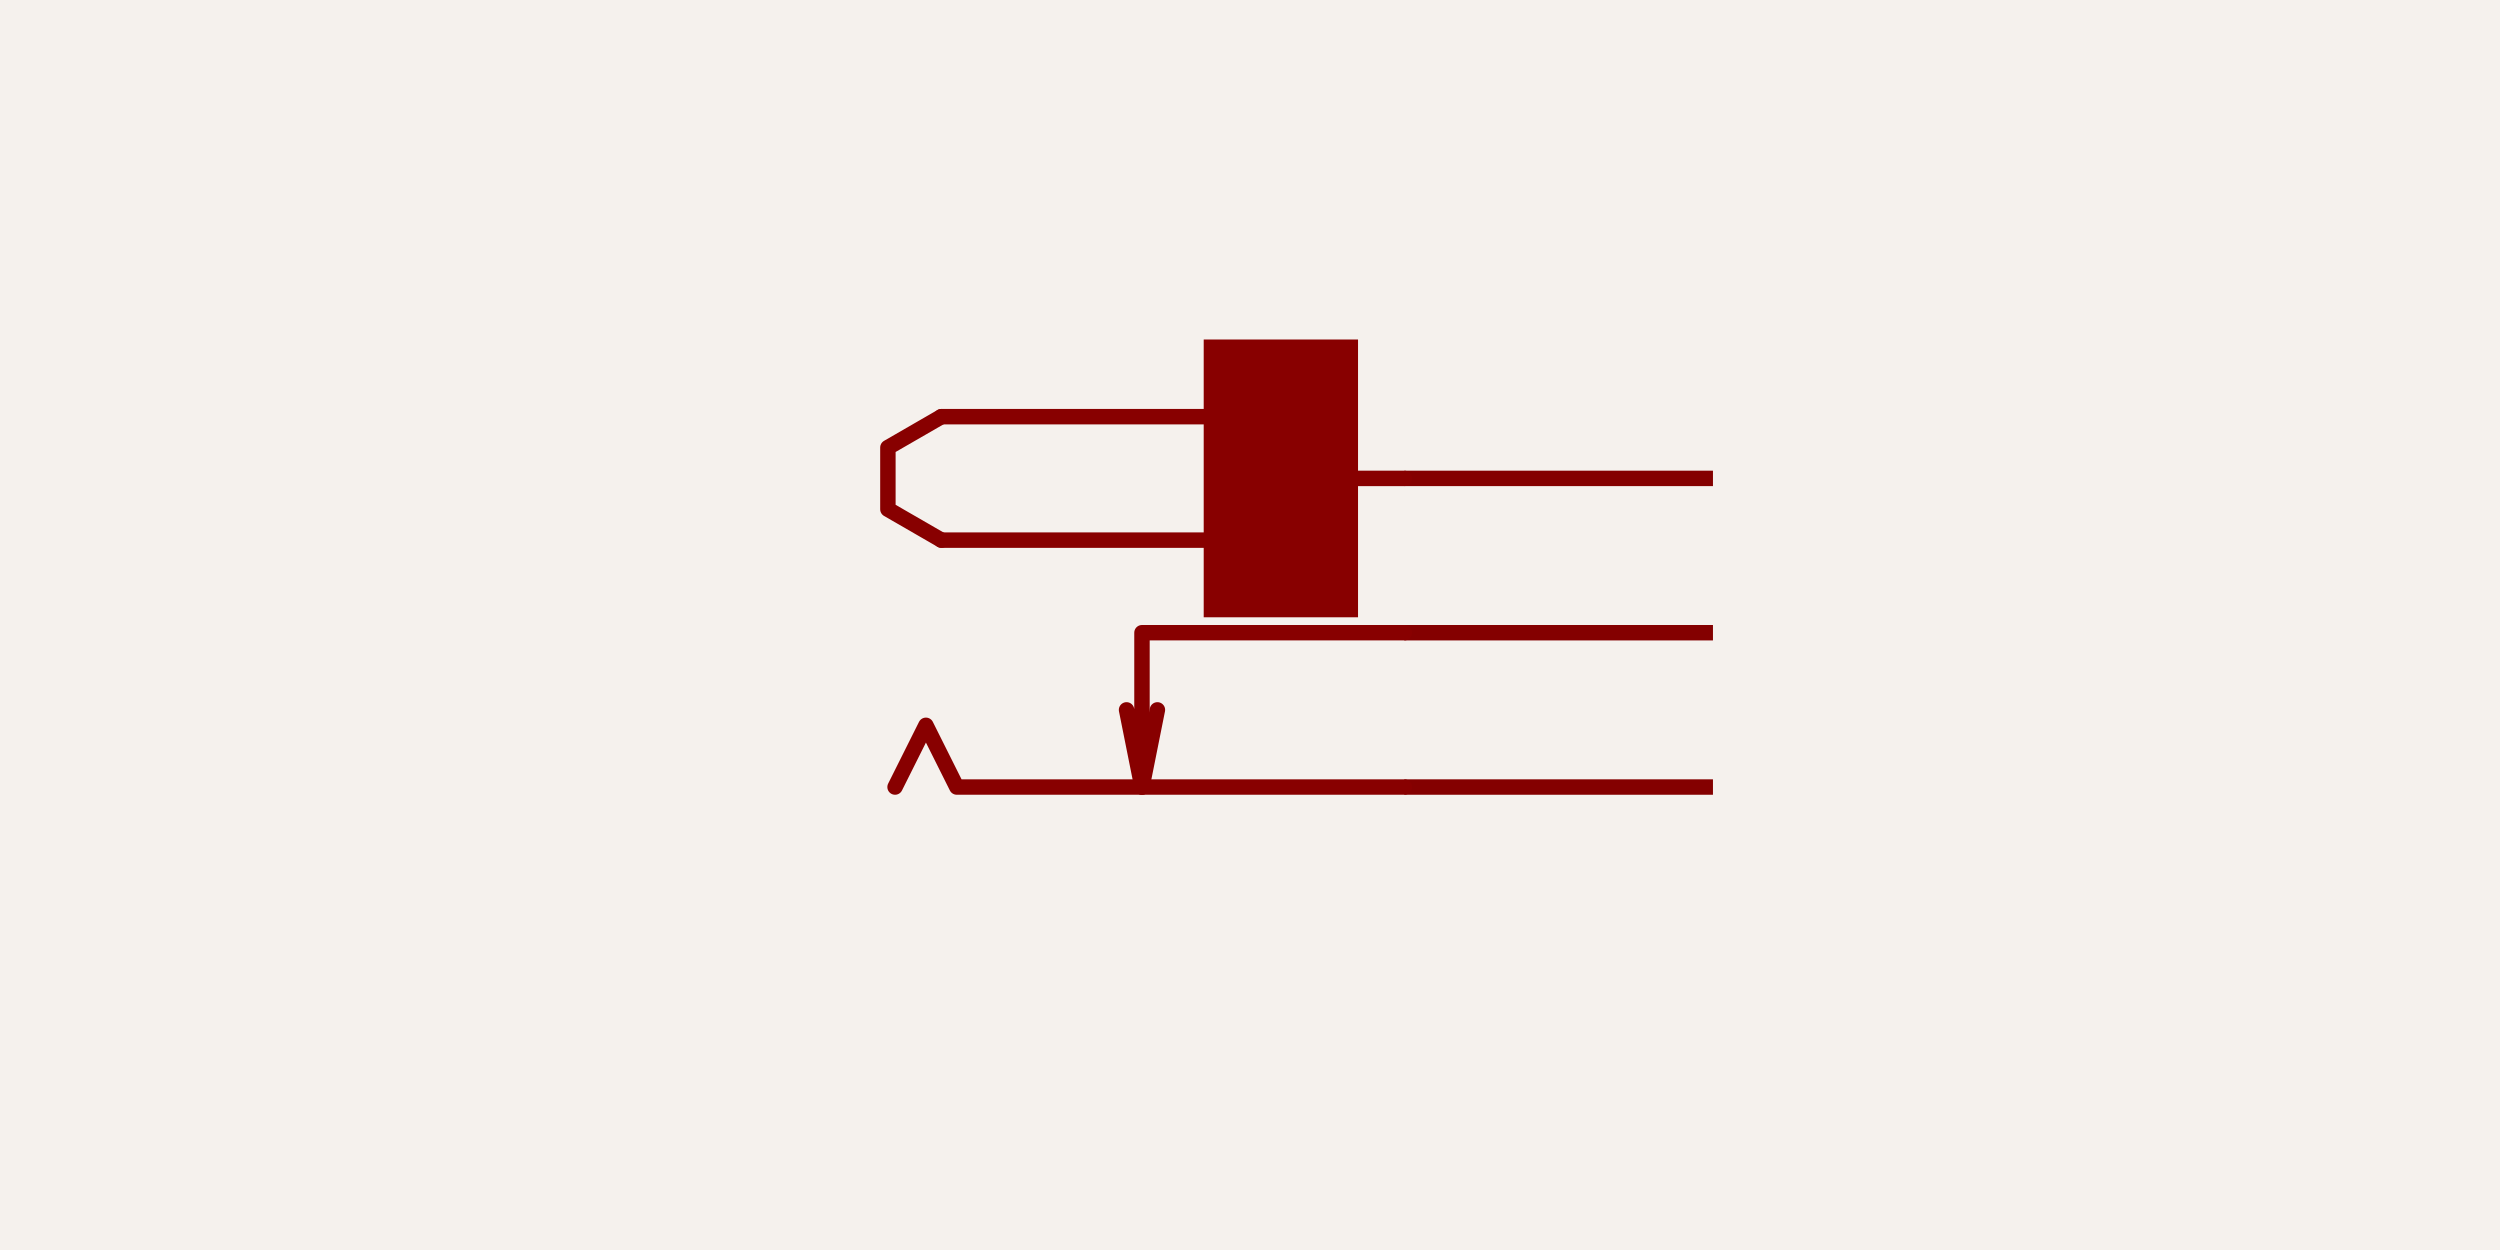
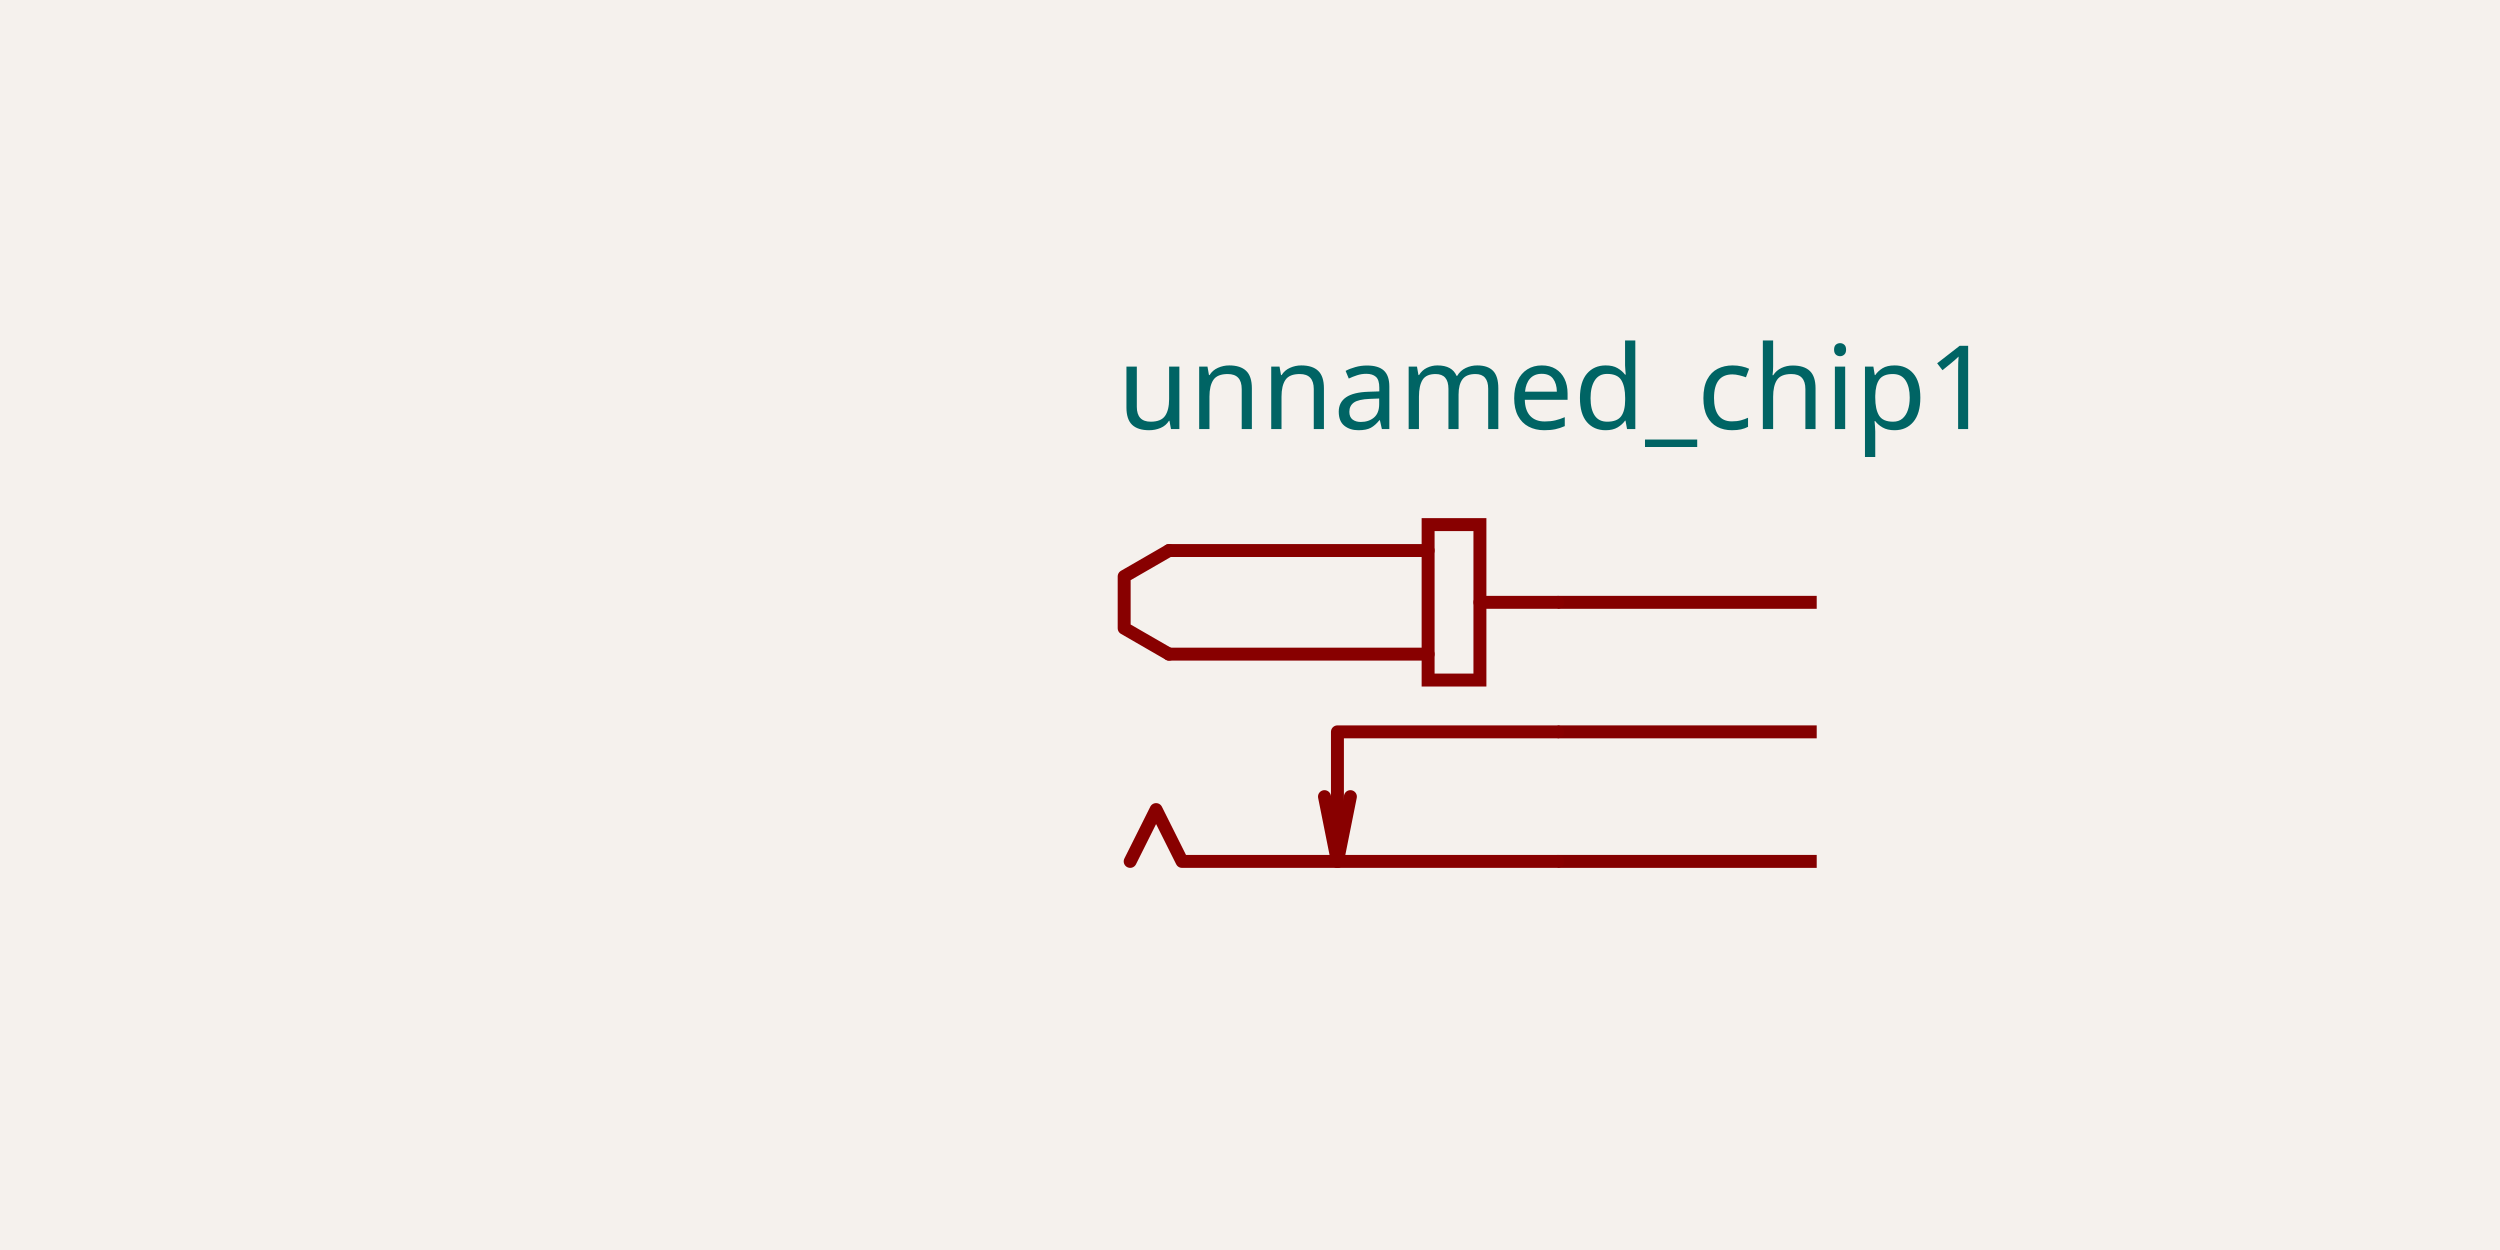
- <svg xmlns="http://www.w3.org/2000/svg" class="tscircuit-schematic" width="1200" height="600" style="background-color: rgb(245, 241, 237)" data-real-to-screen-transform="matrix(370.3703703704,0,0,-370.3703703704,600,303.7037037037)" data-software-used-string="@tscircuit/core@0.0.1393">
+ <svg xmlns="http://www.w3.org/2000/svg" class="tscircuit-schematic" width="1200" height="600" style="background-color: rgb(245, 241, 237)" data-real-to-screen-transform="matrix(310.8808290155,0,0,-310.8808290155,685.4922279793,351.2953367876)" data-software-used-string="@tscircuit/core@0.0.1537">
  <style>
              .boundary { fill: rgb(245, 241, 237); }
              .schematic-boundary { fill: none; stroke: #fff; }
              .component { fill: none; stroke: rgb(132, 0, 0); }
              .chip { fill: rgb(255, 255, 194); stroke: rgb(132, 0, 0); }
              .component-pin { fill: none; stroke: rgb(132, 0, 0); }
              .text { font-family: sans-serif; fill: rgb(0, 150, 0); }
              .pin-number { fill: rgb(169, 0, 0); }
              .port-label { fill: rgb(0, 100, 100); }
              .component-name { fill: rgb(0, 100, 100); }

            </style>
  <rect class="boundary" x="0" y="0" width="1200" height="600" />
  <g class="sch-component" data-circuit-json-type="schematic_component" data-schematic-component-id="schematic_component_0">
-     <line class="sch-line" x1="822.222" y1="303.704" x2="674.074" y2="303.704" stroke="rgba(132, 0, 0)" stroke-width="7.407" data-schematic-line-id="schematic_line_0" data-schematic-component-id="schematic_component_0" />
-     <line class="sch-line" x1="822.222" y1="377.778" x2="674.074" y2="377.778" stroke="rgba(132, 0, 0)" stroke-width="7.407" data-schematic-line-id="schematic_line_1" data-schematic-component-id="schematic_component_0" />
-     <line class="sch-line" x1="822.222" y1="229.63" x2="674.074" y2="229.63" stroke="rgba(132, 0, 0)" stroke-width="7.407" data-schematic-line-id="schematic_line_2" data-schematic-component-id="schematic_component_0" />
-     <path class="sch-path" d="M 548.148 377.778 L 555.556 340.741" stroke="#880000" stroke-width="7.407" fill="none" stroke-linecap="round" stroke-linejoin="round" data-schematic-component-id="schematic_component_0" />
-     <path class="sch-path" d="M 674.074 303.704 L 548.148 303.704 L 548.148 377.778 L 540.741 340.741" stroke="#880000" stroke-width="7.407" fill="none" stroke-linecap="round" stroke-linejoin="round" data-schematic-component-id="schematic_component_0" />
-     <path class="sch-path" d="M 674.074 377.778 L 459.259 377.778 L 444.444 348.148 L 429.63 377.778" stroke="#880000" stroke-width="7.407" fill="none" stroke-linecap="round" stroke-linejoin="round" data-schematic-component-id="schematic_component_0" />
-     <path class="sch-path" d="M 451.852 259.259 L 426.192 244.444 L 426.192 214.815 L 451.852 200" stroke="#880000" stroke-width="7.407" fill="none" stroke-linecap="round" stroke-linejoin="round" data-schematic-component-id="schematic_component_0" />
-     <path class="sch-path" d="M 600 259.259 L 451.852 259.259" stroke="#880000" stroke-width="7.407" fill="none" stroke-linecap="round" stroke-linejoin="round" data-schematic-component-id="schematic_component_0" />
-     <path class="sch-path" d="M 600 200 L 451.852 200" stroke="#880000" stroke-width="7.407" fill="none" stroke-linecap="round" stroke-linejoin="round" data-schematic-component-id="schematic_component_0" />
-     <rect class="sch-rect" x="600" y="185.185" width="29.63" height="88.889" fill="none" stroke="#880000" stroke-width="44.444" data-schematic-rect-id="schematic_rect_0" data-schematic-component-id="schematic_component_0" />
-     <path class="sch-path" d="M 674.074 229.63 L 629.63 229.63" stroke="#880000" stroke-width="7.407" fill="none" stroke-linecap="round" stroke-linejoin="round" data-schematic-component-id="schematic_component_0" />
+     <line class="sch-line" x1="872.021" y1="351.295" x2="747.668" y2="351.295" stroke="rgba(132, 0, 0)" stroke-width="6.218" data-schematic-line-id="schematic_line_0" data-schematic-component-id="schematic_component_0" />
+     <line class="sch-line" x1="872.021" y1="413.472" x2="747.668" y2="413.472" stroke="rgba(132, 0, 0)" stroke-width="6.218" data-schematic-line-id="schematic_line_1" data-schematic-component-id="schematic_component_0" />
+     <line class="sch-line" x1="872.021" y1="289.119" x2="747.668" y2="289.119" stroke="rgba(132, 0, 0)" stroke-width="6.218" data-schematic-line-id="schematic_line_2" data-schematic-component-id="schematic_component_0" />
+     <path class="sch-path" d="M 641.969 413.472 L 648.187 382.383" stroke="#880000" stroke-width="6.218" fill="none" stroke-linecap="round" stroke-linejoin="round" data-schematic-component-id="schematic_component_0" />
+     <path class="sch-path" d="M 747.668 351.295 L 641.969 351.295 L 641.969 413.472 L 635.751 382.383" stroke="#880000" stroke-width="6.218" fill="none" stroke-linecap="round" stroke-linejoin="round" data-schematic-component-id="schematic_component_0" />
+     <path class="sch-path" d="M 747.668 413.472 L 567.358 413.472 L 554.922 388.601 L 542.487 413.472" stroke="#880000" stroke-width="6.218" fill="none" stroke-linecap="round" stroke-linejoin="round" data-schematic-component-id="schematic_component_0" />
+     <path class="sch-path" d="M 561.14 313.99 L 539.601 301.554 L 539.601 276.684 L 561.14 264.249" stroke="#880000" stroke-width="6.218" fill="none" stroke-linecap="round" stroke-linejoin="round" data-schematic-component-id="schematic_component_0" />
+     <path class="sch-path" d="M 685.492 313.99 L 561.14 313.99" stroke="#880000" stroke-width="6.218" fill="none" stroke-linecap="round" stroke-linejoin="round" data-schematic-component-id="schematic_component_0" />
+     <path class="sch-path" d="M 685.492 264.249 L 561.14 264.249" stroke="#880000" stroke-width="6.218" fill="none" stroke-linecap="round" stroke-linejoin="round" data-schematic-component-id="schematic_component_0" />
+     <rect class="sch-rect" x="685.492" y="251.813" width="24.87" height="74.611" fill="none" stroke="#880000" stroke-width="6.218" data-schematic-rect-id="schematic_rect_0" data-schematic-component-id="schematic_component_0" />
+     <path class="sch-path" d="M 747.668 289.119 L 710.363 289.119" stroke="#880000" stroke-width="6.218" fill="none" stroke-linecap="round" stroke-linejoin="round" data-schematic-component-id="schematic_component_0" />
  </g>
  <g class="schematic-port-hover sch-port-hover" data-schematic-port-id="source_port_0">
-     <circle cx="229.63" cy="266.667" r="14.815" fill="red" opacity="0" />
+     <circle cx="374.611" cy="320.207" r="12.435" fill="red" opacity="0" />
  </g>
  <g class="schematic-port-hover sch-port-hover" data-schematic-port-id="source_port_1">
-     <circle cx="229.63" cy="340.741" r="14.815" fill="red" opacity="0" />
+     <circle cx="374.611" cy="382.383" r="12.435" fill="red" opacity="0" />
  </g>
  <g class="schematic-port-hover sch-port-hover" data-schematic-port-id="source_port_2">
-     <circle cx="970.37" cy="303.704" r="14.815" fill="red" opacity="0" />
+     <circle cx="996.373" cy="351.295" r="12.435" fill="red" opacity="0" />
  </g>
  <g class="schematic-port-hover sch-port-hover" data-schematic-port-id="source_port_3">
-     <circle cx="822.222" cy="303.704" r="14.815" fill="red" opacity="0" />
+     <circle cx="872.021" cy="351.295" r="12.435" fill="red" opacity="0" />
  </g>
  <g class="schematic-port-hover sch-port-hover" data-schematic-port-id="source_port_4">
-     <circle cx="822.222" cy="377.778" r="14.815" fill="red" opacity="0" />
+     <circle cx="872.021" cy="413.472" r="12.435" fill="red" opacity="0" />
  </g>
  <g class="schematic-port-hover sch-port-hover" data-schematic-port-id="source_port_5">
-     <circle cx="822.222" cy="229.63" r="14.815" fill="red" opacity="0" />
+     <circle cx="872.021" cy="289.119" r="12.435" fill="red" opacity="0" />
  </g>
+   <text class="sch-text" x="536.269" y="186.528" fill="#006464" text-anchor="start" dominant-baseline="middle" font-family="sans-serif" font-size="55.959px" transform="rotate(0, 536.2694, 186.5285)">unnamed_chip1</text>
</svg>
